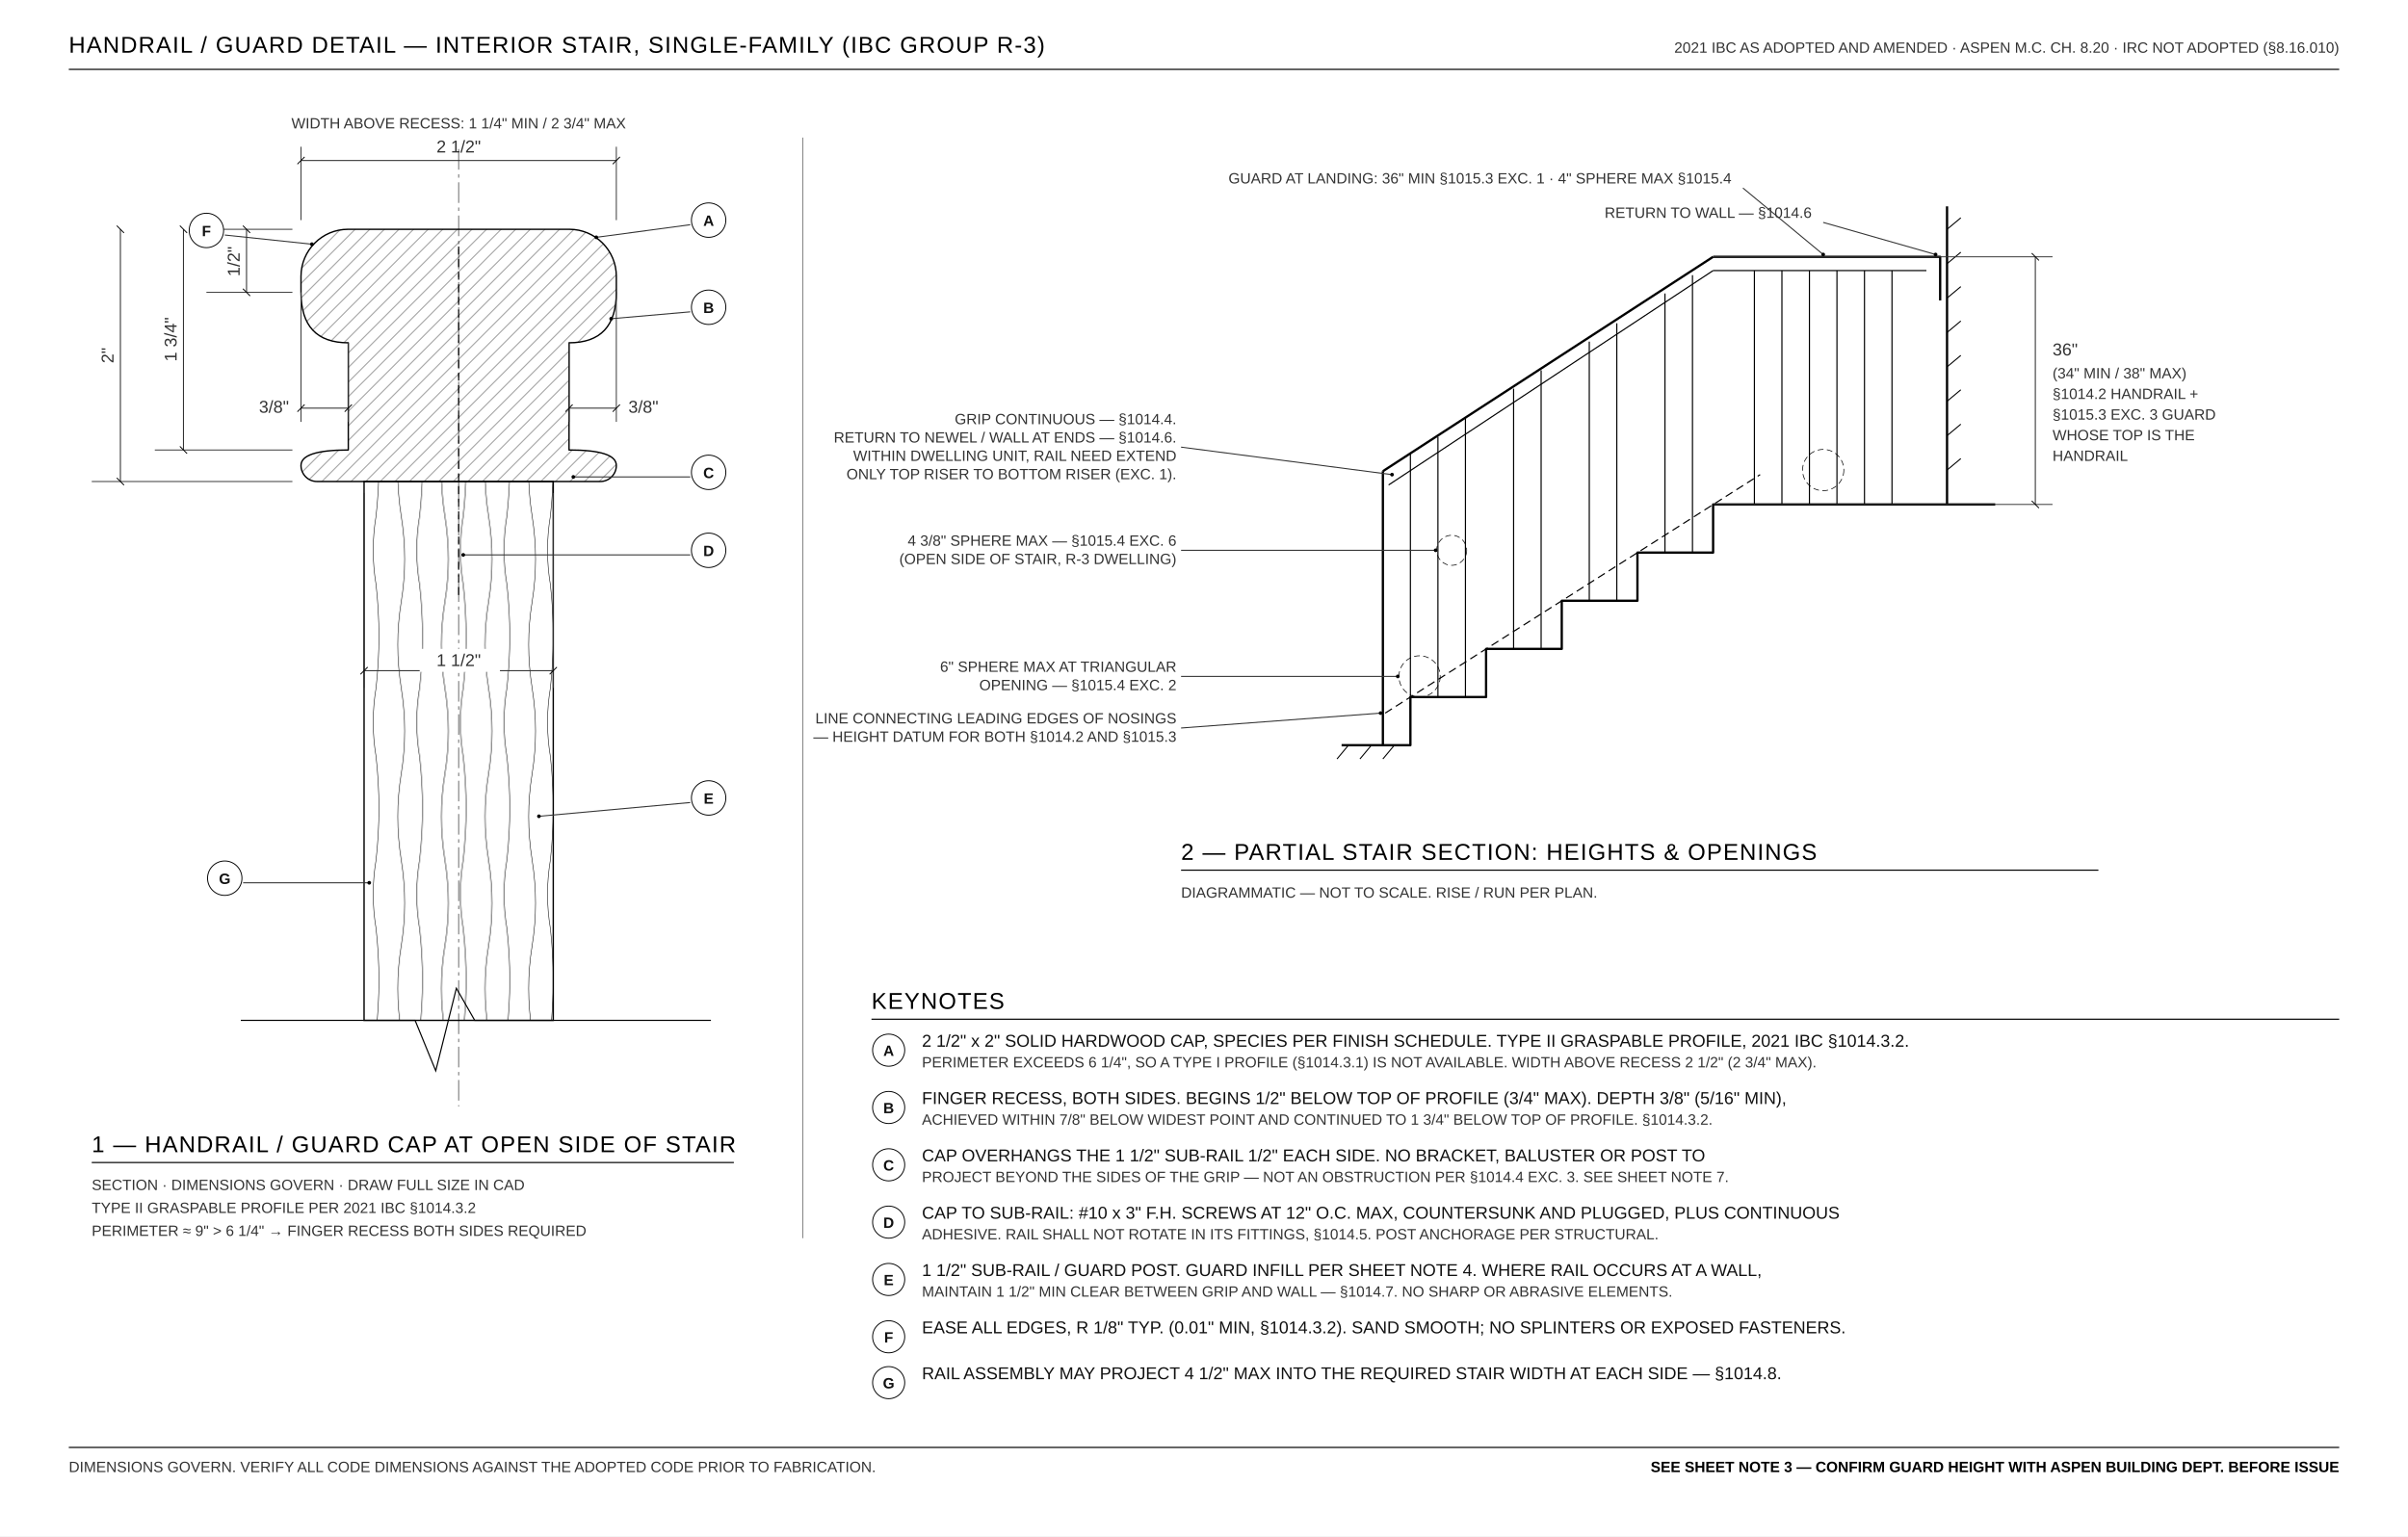
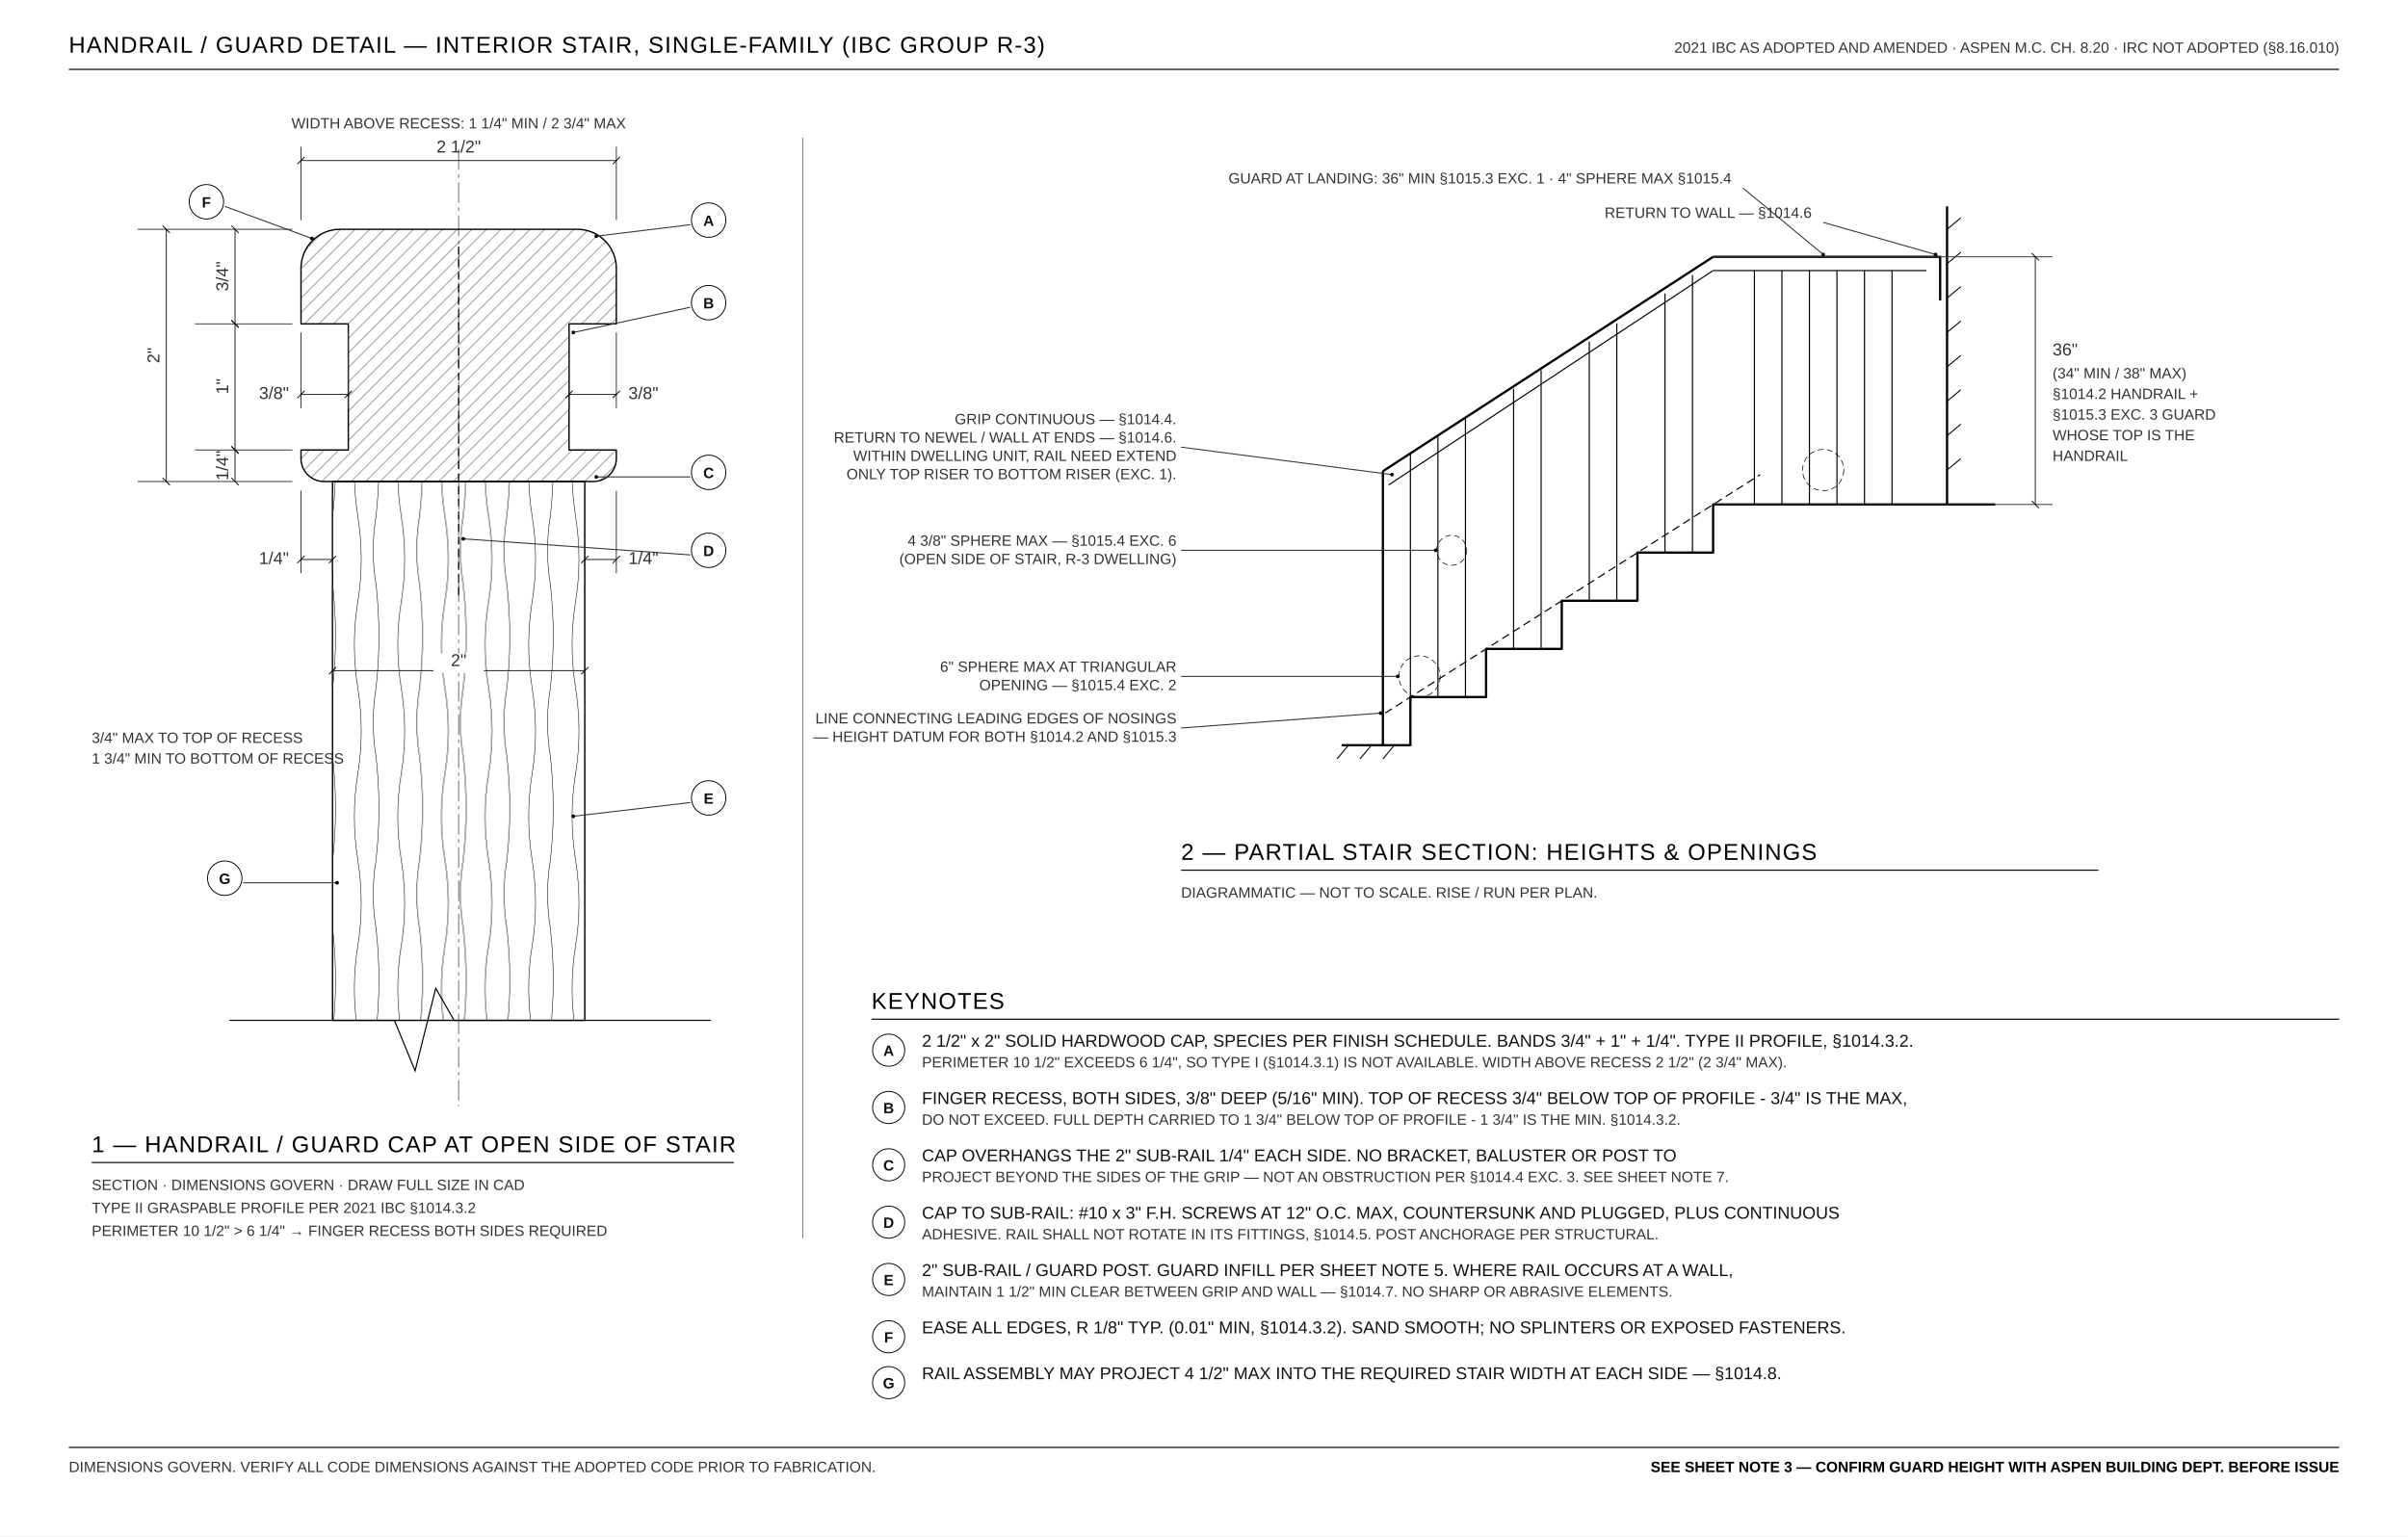
<svg xmlns="http://www.w3.org/2000/svg" viewBox="0 0 2100 1340" width="2100" height="1340" font-family="Arial, Helvetica, sans-serif">
  <defs>
    <pattern id="hatch" width="9" height="9" patternTransform="rotate(45)" patternUnits="userSpaceOnUse">
      <line x1="0" y1="0" x2="0" y2="9" stroke="#000" stroke-width="0.6" />
    </pattern>
    <pattern id="grain" width="38" height="150" patternUnits="userSpaceOnUse">
      <path d="M8 0 q6 38 0 75 q-6 37 0 75" fill="none" stroke="#000" stroke-width="0.45" />
      <path d="M24 0 q-5 30 0 60 q5 45 0 90" fill="none" stroke="#000" stroke-width="0.45" />
    </pattern>
    <marker id="tick" markerWidth="12" markerHeight="12" refX="6" refY="6" orient="auto">
      <line x1="2.5" y1="9.5" x2="9.5" y2="2.5" stroke="#000" stroke-width="0.9" />
    </marker>
    <marker id="dot" markerWidth="8" markerHeight="8" refX="4" refY="4" orient="auto">
      <circle cx="4" cy="4" r="1.8" fill="#000" />
    </marker>
    <style>
      .obj  { fill:none; stroke:#000; stroke-width:2; stroke-linejoin:round; }
      .thin { fill:none; stroke:#000; stroke-width:1; }
      .ctr  { fill:none; stroke:#666; stroke-width:0.8; stroke-dasharray:18 4 3 4; }
      .hid  { fill:none; stroke:#000; stroke-width:1; stroke-dasharray:7 4; }
      .ext  { fill:none; stroke:#333; stroke-width:0.8; }
      .dim  { fill:none; stroke:#333; stroke-width:0.9; marker-start:url(#tick); marker-end:url(#tick); }
      .lead { fill:none; stroke:#333; stroke-width:0.9; marker-end:url(#dot); }
      .t    { font-size:15px; fill:#111; }
      .td   { font-size:15px; fill:#333; }
      .ts   { font-size:13px; fill:#333; }
      .tt   { font-size:20px; fill:#000; letter-spacing:1px; }
      .tk   { font-size:13px; fill:#111; font-weight:bold; }
      .flag { font-size:13px; fill:#000; font-weight:bold; }
    </style>
  </defs>
  <rect x="0" y="0" width="2100" height="1340" fill="#fff" />
  <g id="view1">
    <line class="ctr" x1="400" y1="130" x2="400" y2="965" />
-     <path d="M 262.5 241              A 41 41 0 0 1 303.5 200              L 496.5 200              A 41 41 0 0 1 537.5 241              L 537.5 255              Q 537.5 299 496.25 299              L 496.25 392.5              Q 537.5 392.5 537.5 406              A 14 14 0 0 1 523.5 420              L 276.5 420              A 14 14 0 0 1 262.5 406              Q 262.5 392.5 303.75 392.5              L 303.75 299              Q 262.5 299 262.5 255 Z" fill="url(#hatch)" stroke="#000" stroke-width="1.2" stroke-linejoin="round" />
-     <rect x="317.5" y="420" width="165" height="470" fill="url(#grain)" stroke="#000" stroke-width="1.2" />
-     <path class="thin" d="M 317.5 890 L 362 890 L 380 934 L 398 862 L 414 890 L 482.5 890" />
-     <line class="thin" x1="210" y1="890" x2="317.5" y2="890" />
-     <line class="thin" x1="482.5" y1="890" x2="620" y2="890" />
+     <path d="M 262.5 234              A 34 34 0 0 1 296.5 200              L 503.5 200              A 34 34 0 0 1 537.5 234              L 537.5 282.5              L 496.25 282.5              L 496.25 392.5              L 537.5 392.5              L 537.5 400              A 20 20 0 0 1 517.5 420              L 282.5 420              A 20 20 0 0 1 262.5 400              L 262.5 392.5              L 303.75 392.5              L 303.75 282.5              L 262.5 282.5 Z" fill="url(#hatch)" stroke="#000" stroke-width="1.2" stroke-linejoin="round" />
+     <rect x="290" y="420" width="220" height="470" fill="url(#grain)" stroke="#000" stroke-width="1.2" />
+     <path class="thin" d="M 290 890 L 344 890 L 362 934 L 380 862 L 396 890 L 510 890" />
+     <line class="thin" x1="200" y1="890" x2="290" y2="890" />
+     <line class="thin" x1="510" y1="890" x2="620" y2="890" />
    <line class="hid" x1="400" y1="215" x2="400" y2="520" />
    <line class="ext" x1="262.5" y1="192" x2="262.5" y2="128" />
    <line class="ext" x1="537.5" y1="192" x2="537.5" y2="128" />
    <line class="dim" x1="262.5" y1="140" x2="537.5" y2="140" />
    <text class="td" x="400" y="133" text-anchor="middle">2 1/2"</text>
    <text class="ts" x="400" y="112" text-anchor="middle">WIDTH ABOVE RECESS: 1 1/4" MIN / 2 3/4" MAX</text>
-     <line class="ext" x1="255" y1="200" x2="180" y2="200" />
-     <line class="ext" x1="255" y1="255" x2="180" y2="255" />
-     <line class="dim" x1="215" y1="200" x2="215" y2="255" />
-     <text class="td" x="209" y="228" text-anchor="middle" transform="rotate(-90 209 228)">1/2"</text>
-     <line class="ext" x1="255" y1="392.5" x2="135" y2="392.5" />
-     <line class="dim" x1="160" y1="200" x2="160" y2="392.5" />
-     <text class="td" x="154" y="296" text-anchor="middle" transform="rotate(-90 154 296)">1 3/4"</text>
-     <line class="ext" x1="255" y1="420" x2="80" y2="420" />
-     <line class="dim" x1="105" y1="200" x2="105" y2="420" />
-     <text class="td" x="99" y="310" text-anchor="middle" transform="rotate(-90 99 310)">2"</text>
-     <line class="ext" x1="262.5" y1="255" x2="262.5" y2="368" />
-     <line class="ext" x1="303.75" y1="299" x2="303.75" y2="368" />
-     <line class="dim" x1="262.5" y1="356" x2="303.75" y2="356" />
-     <line class="ext" x1="537.5" y1="255" x2="537.5" y2="368" />
-     <line class="ext" x1="496.25" y1="299" x2="496.25" y2="368" />
-     <line class="dim" x1="496.25" y1="356" x2="537.5" y2="356" />
-     <text class="td" x="252" y="360" text-anchor="end">3/8"</text>
-     <text class="td" x="548" y="360" text-anchor="start">3/8"</text>
-     <line class="ext" x1="317.5" y1="430" x2="317.5" y2="600" />
-     <line class="ext" x1="482.5" y1="430" x2="482.5" y2="600" />
-     <line class="dim" x1="317.5" y1="585" x2="482.5" y2="585" />
-     <rect x="366" y="566" width="70" height="20" fill="#fff" />
-     <text class="td" x="400" y="581" text-anchor="middle">1 1/2"</text>
+     <line class="ext" x1="255" y1="200" x2="120" y2="200" />
+     <line class="ext" x1="255" y1="282.5" x2="170" y2="282.5" />
+     <line class="ext" x1="255" y1="392.5" x2="170" y2="392.5" />
+     <line class="ext" x1="255" y1="420" x2="120" y2="420" />
+     <line class="dim" x1="205" y1="200" x2="205" y2="282.5" />
+     <line class="dim" x1="205" y1="282.5" x2="205" y2="392.5" />
+     <line class="dim" x1="205" y1="392.5" x2="205" y2="420" />
+     <line class="dim" x1="145" y1="200" x2="145" y2="420" />
+     <text class="td" x="199" y="241" text-anchor="middle" transform="rotate(-90 199 241)">3/4"</text>
+     <text class="td" x="199" y="337" text-anchor="middle" transform="rotate(-90 199 337)">1"</text>
+     <text class="td" x="199" y="406" text-anchor="middle" transform="rotate(-90 199 406)">1/4"</text>
+     <text class="td" x="139" y="310" text-anchor="middle" transform="rotate(-90 139 310)">2"</text>
+     <text class="ts" x="80" y="648" text-anchor="start">3/4" MAX TO TOP OF RECESS</text>
+     <text class="ts" x="80" y="666" text-anchor="start">1 3/4" MIN TO BOTTOM OF RECESS</text>
+     <line class="ext" x1="262.5" y1="290" x2="262.5" y2="356" />
+     <line class="ext" x1="303.75" y1="290" x2="303.75" y2="356" />
+     <line class="dim" x1="262.5" y1="344" x2="303.75" y2="344" />
+     <line class="ext" x1="537.5" y1="290" x2="537.5" y2="356" />
+     <line class="ext" x1="496.25" y1="290" x2="496.25" y2="356" />
+     <line class="dim" x1="496.25" y1="344" x2="537.5" y2="344" />
+     <text class="td" x="252" y="348" text-anchor="end">3/8"</text>
+     <text class="td" x="548" y="348" text-anchor="start">3/8"</text>
+     <line class="ext" x1="262.5" y1="428" x2="262.5" y2="500" />
+     <line class="ext" x1="290" y1="428" x2="290" y2="500" />
+     <line class="dim" x1="262.5" y1="488" x2="290" y2="488" />
+     <text class="td" x="252" y="492" text-anchor="end">1/4"</text>
+     <line class="ext" x1="537.5" y1="428" x2="537.5" y2="500" />
+     <line class="ext" x1="510" y1="428" x2="510" y2="500" />
+     <line class="dim" x1="510" y1="488" x2="537.5" y2="488" />
+     <text class="td" x="548" y="492" text-anchor="start">1/4"</text>
+     <line class="ext" x1="290" y1="510" x2="290" y2="600" />
+     <line class="ext" x1="510" y1="510" x2="510" y2="600" />
+     <line class="dim" x1="290" y1="585" x2="510" y2="585" />
+     <rect x="378" y="570" width="44" height="17" fill="#fff" />
+     <text class="td" x="400" y="581" text-anchor="middle">2"</text>
    <g>
-       <line class="lead" x1="602" y1="196" x2="520" y2="207" />
+       <line class="lead" x1="602" y1="196" x2="520" y2="206" />
      <circle cx="618" cy="192" r="15" fill="#fff" stroke="#000" stroke-width="0.8" />
      <text class="tk" x="618" y="197" text-anchor="middle">A</text>
-       <line class="lead" x1="602" y1="272" x2="533" y2="278" />
-       <circle cx="618" cy="268" r="15" fill="#fff" stroke="#000" stroke-width="0.8" />
-       <text class="tk" x="618" y="273" text-anchor="middle">B</text>
-       <line class="lead" x1="602" y1="416" x2="500" y2="416" />
+       <line class="lead" x1="602" y1="268" x2="500" y2="290" />
+       <circle cx="618" cy="264" r="15" fill="#fff" stroke="#000" stroke-width="0.8" />
+       <text class="tk" x="618" y="269" text-anchor="middle">B</text>
+       <line class="lead" x1="602" y1="416" x2="520" y2="416" />
      <circle cx="618" cy="412" r="15" fill="#fff" stroke="#000" stroke-width="0.8" />
      <text class="tk" x="618" y="417" text-anchor="middle">C</text>
-       <line class="lead" x1="602" y1="484" x2="404" y2="484" />
+       <line class="lead" x1="602" y1="484" x2="404" y2="470" />
      <circle cx="618" cy="480" r="15" fill="#fff" stroke="#000" stroke-width="0.8" />
      <text class="tk" x="618" y="485" text-anchor="middle">D</text>
-       <line class="lead" x1="602" y1="700" x2="470" y2="712" />
+       <line class="lead" x1="602" y1="700" x2="500" y2="712" />
      <circle cx="618" cy="696" r="15" fill="#fff" stroke="#000" stroke-width="0.8" />
      <text class="tk" x="618" y="701" text-anchor="middle">E</text>
-       <line class="lead" x1="196" y1="205" x2="272" y2="213" />
-       <circle cx="180" cy="201" r="15" fill="#fff" stroke="#000" stroke-width="0.8" />
-       <text class="tk" x="180" y="206" text-anchor="middle">F</text>
-       <line class="lead" x1="212" y1="770" x2="322" y2="770" />
+       <line class="lead" x1="196" y1="180" x2="272" y2="208" />
+       <circle cx="180" cy="176" r="15" fill="#fff" stroke="#000" stroke-width="0.8" />
+       <text class="tk" x="180" y="181" text-anchor="middle">F</text>
+       <line class="lead" x1="212" y1="770" x2="294" y2="770" />
      <circle cx="196" cy="766" r="15" fill="#fff" stroke="#000" stroke-width="0.8" />
      <text class="tk" x="196" y="771" text-anchor="middle">G</text>
    </g>
    <text class="tt" x="80" y="1005">1 — HANDRAIL / GUARD CAP AT OPEN SIDE OF STAIR</text>
    <line class="thin" x1="80" y1="1014" x2="640" y2="1014" stroke-width="1" />
    <text class="ts" x="80" y="1038">SECTION · DIMENSIONS GOVERN · DRAW FULL SIZE IN CAD</text>
    <text class="ts" x="80" y="1058">TYPE II GRASPABLE PROFILE PER 2021 IBC §1014.3.2</text>
-     <text class="ts" x="80" y="1078">PERIMETER ≈ 9" &gt; 6 1/4" → FINGER RECESS BOTH SIDES REQUIRED</text>
+     <text class="ts" x="80" y="1078">PERIMETER 10 1/2" &gt; 6 1/4" → FINGER RECESS BOTH SIDES REQUIRED</text>
  </g>
  <line x1="700" y1="120" x2="700" y2="1080" stroke="#000" stroke-width="0.4" />
  <g id="view2" transform="translate(430,10)">
    <path class="obj" d="M 740 640 L 800 640 L 800 598 L 866 598 L 866 556 L 932 556 L 932 514                          L 998 514 L 998 472 L 1064 472 L 1064 430 L 1250 430 L 1310 430" />
    <g stroke="#000" stroke-width="0.9">
      <line x1="746" y1="640" x2="736" y2="652" />
      <line x1="766" y1="640" x2="756" y2="652" />
      <line x1="786" y1="640" x2="776" y2="652" />
    </g>
    <line class="hid" x1="778" y1="612" x2="1105" y2="404" stroke="#000" />
    <line class="obj" x1="776" y1="401" x2="1064" y2="214" />
    <line class="thin" x1="781" y1="413" x2="1064" y2="226" />
    <line class="obj" x1="1064" y1="214" x2="1250" y2="214" />
    <line class="thin" x1="1064" y1="226" x2="1250" y2="226" />
    <path class="obj" d="M 1250 214 L 1262 214 L 1262 252" />
    <line class="obj" x1="1268" y1="170" x2="1268" y2="430" />
    <g stroke="#000" stroke-width="0.9">
      <line x1="1268" y1="190" x2="1280" y2="180" />
      <line x1="1268" y1="220" x2="1280" y2="210" />
      <line x1="1268" y1="250" x2="1280" y2="240" />
      <line x1="1268" y1="280" x2="1280" y2="270" />
      <line x1="1268" y1="310" x2="1280" y2="300" />
      <line x1="1268" y1="340" x2="1280" y2="330" />
      <line x1="1268" y1="370" x2="1280" y2="360" />
      <line x1="1268" y1="400" x2="1280" y2="390" />
    </g>
    <path class="obj" d="M 776 401 L 776 640" />
    <g class="thin">
      <line x1="800" y1="598" x2="800" y2="386" />
      <line x1="824" y1="598" x2="824" y2="371" />
      <line x1="848" y1="598" x2="848" y2="355" />
      <line x1="890" y1="556" x2="890" y2="329" />
      <line x1="914" y1="556" x2="914" y2="313" />
      <line x1="956" y1="514" x2="956" y2="288" />
      <line x1="980" y1="514" x2="980" y2="272" />
      <line x1="1022" y1="472" x2="1022" y2="246" />
      <line x1="1046" y1="472" x2="1046" y2="230" />
      <line x1="1100" y1="430" x2="1100" y2="226" />
      <line x1="1124" y1="430" x2="1124" y2="226" />
      <line x1="1148" y1="430" x2="1148" y2="226" />
      <line x1="1172" y1="430" x2="1172" y2="226" />
      <line x1="1196" y1="430" x2="1196" y2="226" />
      <line x1="1220" y1="430" x2="1220" y2="226" />
    </g>
    <circle cx="836" cy="470" r="13.1" fill="none" stroke="#000" stroke-width="0.6" stroke-dasharray="5 3" />
    <line class="lead" x1="600" y1="470" x2="822" y2="470" />
    <text class="ts" x="596" y="466" text-anchor="end">4 3/8" SPHERE MAX — §1015.4 EXC. 6</text>
    <text class="ts" x="596" y="482" text-anchor="end">(OPEN SIDE OF STAIR, R-3 DWELLING)</text>
    <circle cx="808" cy="580" r="18" fill="none" stroke="#000" stroke-width="0.6" stroke-dasharray="5 3" />
    <line class="lead" x1="600" y1="580" x2="789" y2="580" />
    <text class="ts" x="596" y="576" text-anchor="end">6" SPHERE MAX AT TRIANGULAR</text>
    <text class="ts" x="596" y="592" text-anchor="end">OPENING — §1015.4 EXC. 2</text>
    <line class="lead" x1="600" y1="380" x2="784" y2="404" />
    <text class="ts" x="596" y="360" text-anchor="end">GRIP CONTINUOUS — §1014.4.</text>
    <text class="ts" x="596" y="376" text-anchor="end">RETURN TO NEWEL / WALL AT ENDS — §1014.6.</text>
    <text class="ts" x="596" y="392" text-anchor="end">WITHIN DWELLING UNIT, RAIL NEED EXTEND</text>
    <text class="ts" x="596" y="408" text-anchor="end">ONLY TOP RISER TO BOTTOM RISER (EXC. 1).</text>
    <line class="lead" x1="600" y1="625" x2="774" y2="612" />
    <text class="ts" x="596" y="621" text-anchor="end">LINE CONNECTING LEADING EDGES OF NOSINGS</text>
    <text class="ts" x="596" y="637" text-anchor="end">— HEIGHT DATUM FOR BOTH §1014.2 AND §1015.3</text>
    <circle cx="1160" cy="400" r="18" fill="none" stroke="#000" stroke-width="0.6" stroke-dasharray="5 3" />
    <line class="lead" x1="1090" y1="154" x2="1160" y2="212" />
    <text class="ts" x="1080" y="150" text-anchor="end">GUARD AT LANDING: 36" MIN §1015.3 EXC. 1 · 4" SPHERE MAX §1015.4</text>
    <line class="ext" x1="1064" y1="430" x2="1360" y2="430" />
    <line class="ext" x1="1064" y1="214" x2="1360" y2="214" />
    <line class="dim" x1="1345" y1="214" x2="1345" y2="430" />
    <text class="td" x="1360" y="300">36"</text>
    <text class="ts" x="1360" y="320">(34" MIN / 38" MAX)</text>
    <text class="ts" x="1360" y="338">§1014.2 HANDRAIL +</text>
    <text class="ts" x="1360" y="356">§1015.3 EXC. 3 GUARD</text>
    <text class="ts" x="1360" y="374">WHOSE TOP IS THE</text>
    <text class="ts" x="1360" y="392">HANDRAIL</text>
    <line class="lead" x1="1160" y1="184" x2="1258" y2="212" />
    <text class="ts" x="1150" y="180" text-anchor="end">RETURN TO WALL — §1014.6</text>
    <text class="tt" x="600" y="740">2 — PARTIAL STAIR SECTION: HEIGHTS &amp; OPENINGS</text>
    <line class="thin" x1="600" y1="749" x2="1400" y2="749" stroke-width="1" />
    <text class="ts" x="600" y="773">DIAGRAMMATIC — NOT TO SCALE. RISE / RUN PER PLAN.</text>
  </g>
  <g id="keynotes">
    <text class="tt" x="760" y="880">KEYNOTES</text>
    <line class="thin" x1="760" y1="889" x2="2040" y2="889" stroke-width="1" />
    <circle cx="775" cy="916" r="14" fill="#fff" stroke="#000" stroke-width="0.8" />
    <text class="tk" x="775" y="921" text-anchor="middle">A</text>
-     <text class="t" x="804" y="913">2 1/2" x 2" SOLID HARDWOOD CAP, SPECIES PER FINISH SCHEDULE. TYPE II GRASPABLE PROFILE, 2021 IBC §1014.3.2.</text>
-     <text class="ts" x="804" y="931">PERIMETER EXCEEDS 6 1/4", SO A TYPE I PROFILE (§1014.3.1) IS NOT AVAILABLE. WIDTH ABOVE RECESS 2 1/2" (2 3/4" MAX).</text>
+     <text class="t" x="804" y="913">2 1/2" x 2" SOLID HARDWOOD CAP, SPECIES PER FINISH SCHEDULE. BANDS 3/4" + 1" + 1/4". TYPE II PROFILE, §1014.3.2.</text>
+     <text class="ts" x="804" y="931">PERIMETER 10 1/2" EXCEEDS 6 1/4", SO TYPE I (§1014.3.1) IS NOT AVAILABLE. WIDTH ABOVE RECESS 2 1/2" (2 3/4" MAX).</text>
    <circle cx="775" cy="966" r="14" fill="#fff" stroke="#000" stroke-width="0.8" />
    <text class="tk" x="775" y="971" text-anchor="middle">B</text>
-     <text class="t" x="804" y="963">FINGER RECESS, BOTH SIDES. BEGINS 1/2" BELOW TOP OF PROFILE (3/4" MAX). DEPTH 3/8" (5/16" MIN),</text>
-     <text class="ts" x="804" y="981">ACHIEVED WITHIN 7/8" BELOW WIDEST POINT AND CONTINUED TO 1 3/4" BELOW TOP OF PROFILE. §1014.3.2.</text>
+     <text class="t" x="804" y="963">FINGER RECESS, BOTH SIDES, 3/8" DEEP (5/16" MIN). TOP OF RECESS 3/4" BELOW TOP OF PROFILE - 3/4" IS THE MAX,</text>
+     <text class="ts" x="804" y="981">DO NOT EXCEED. FULL DEPTH CARRIED TO 1 3/4" BELOW TOP OF PROFILE - 1 3/4" IS THE MIN. §1014.3.2.</text>
    <circle cx="775" cy="1016" r="14" fill="#fff" stroke="#000" stroke-width="0.8" />
    <text class="tk" x="775" y="1021" text-anchor="middle">C</text>
-     <text class="t" x="804" y="1013">CAP OVERHANGS THE 1 1/2" SUB-RAIL 1/2" EACH SIDE. NO BRACKET, BALUSTER OR POST TO</text>
+     <text class="t" x="804" y="1013">CAP OVERHANGS THE 2" SUB-RAIL 1/4" EACH SIDE. NO BRACKET, BALUSTER OR POST TO</text>
    <text class="ts" x="804" y="1031">PROJECT BEYOND THE SIDES OF THE GRIP — NOT AN OBSTRUCTION PER §1014.4 EXC. 3. SEE SHEET NOTE 7.</text>
    <circle cx="775" cy="1066" r="14" fill="#fff" stroke="#000" stroke-width="0.8" />
    <text class="tk" x="775" y="1071" text-anchor="middle">D</text>
    <text class="t" x="804" y="1063">CAP TO SUB-RAIL: #10 x 3" F.H. SCREWS AT 12" O.C. MAX, COUNTERSUNK AND PLUGGED, PLUS CONTINUOUS</text>
    <text class="ts" x="804" y="1081">ADHESIVE. RAIL SHALL NOT ROTATE IN ITS FITTINGS, §1014.5. POST ANCHORAGE PER STRUCTURAL.</text>
    <circle cx="775" cy="1116" r="14" fill="#fff" stroke="#000" stroke-width="0.8" />
    <text class="tk" x="775" y="1121" text-anchor="middle">E</text>
-     <text class="t" x="804" y="1113">1 1/2" SUB-RAIL / GUARD POST. GUARD INFILL PER SHEET NOTE 4. WHERE RAIL OCCURS AT A WALL,</text>
+     <text class="t" x="804" y="1113">2" SUB-RAIL / GUARD POST. GUARD INFILL PER SHEET NOTE 5. WHERE RAIL OCCURS AT A WALL,</text>
    <text class="ts" x="804" y="1131">MAINTAIN 1 1/2" MIN CLEAR BETWEEN GRIP AND WALL — §1014.7. NO SHARP OR ABRASIVE ELEMENTS.</text>
    <circle cx="775" cy="1166" r="14" fill="#fff" stroke="#000" stroke-width="0.8" />
    <text class="tk" x="775" y="1171" text-anchor="middle">F</text>
    <text class="t" x="804" y="1163">EASE ALL EDGES, R 1/8" TYP. (0.01" MIN, §1014.3.2). SAND SMOOTH; NO SPLINTERS OR EXPOSED FASTENERS.</text>
    <circle cx="775" cy="1206" r="14" fill="#fff" stroke="#000" stroke-width="0.8" />
    <text class="tk" x="775" y="1211" text-anchor="middle">G</text>
    <text class="t" x="804" y="1203">RAIL ASSEMBLY MAY PROJECT 4 1/2" MAX INTO THE REQUIRED STAIR WIDTH AT EACH SIDE — §1014.8.</text>
  </g>
  <g>
    <rect x="60" y="60" width="1980" height="1" fill="#000" />
    <text class="tt" x="60" y="46">HANDRAIL / GUARD DETAIL — INTERIOR STAIR, SINGLE-FAMILY (IBC GROUP R-3)</text>
    <text class="ts" x="2040" y="46" text-anchor="end">2021 IBC AS ADOPTED AND AMENDED · ASPEN M.C. CH. 8.20 · IRC NOT ADOPTED (§8.16.010)</text>
    <rect x="60" y="1262" width="1980" height="1" fill="#000" />
    <text class="ts" x="60" y="1284">DIMENSIONS GOVERN. VERIFY ALL CODE DIMENSIONS AGAINST THE ADOPTED CODE PRIOR TO FABRICATION.</text>
    <text class="flag" x="2040" y="1284" text-anchor="end">SEE SHEET NOTE 3 — CONFIRM GUARD HEIGHT WITH ASPEN BUILDING DEPT. BEFORE ISSUE</text>
  </g>
</svg>
